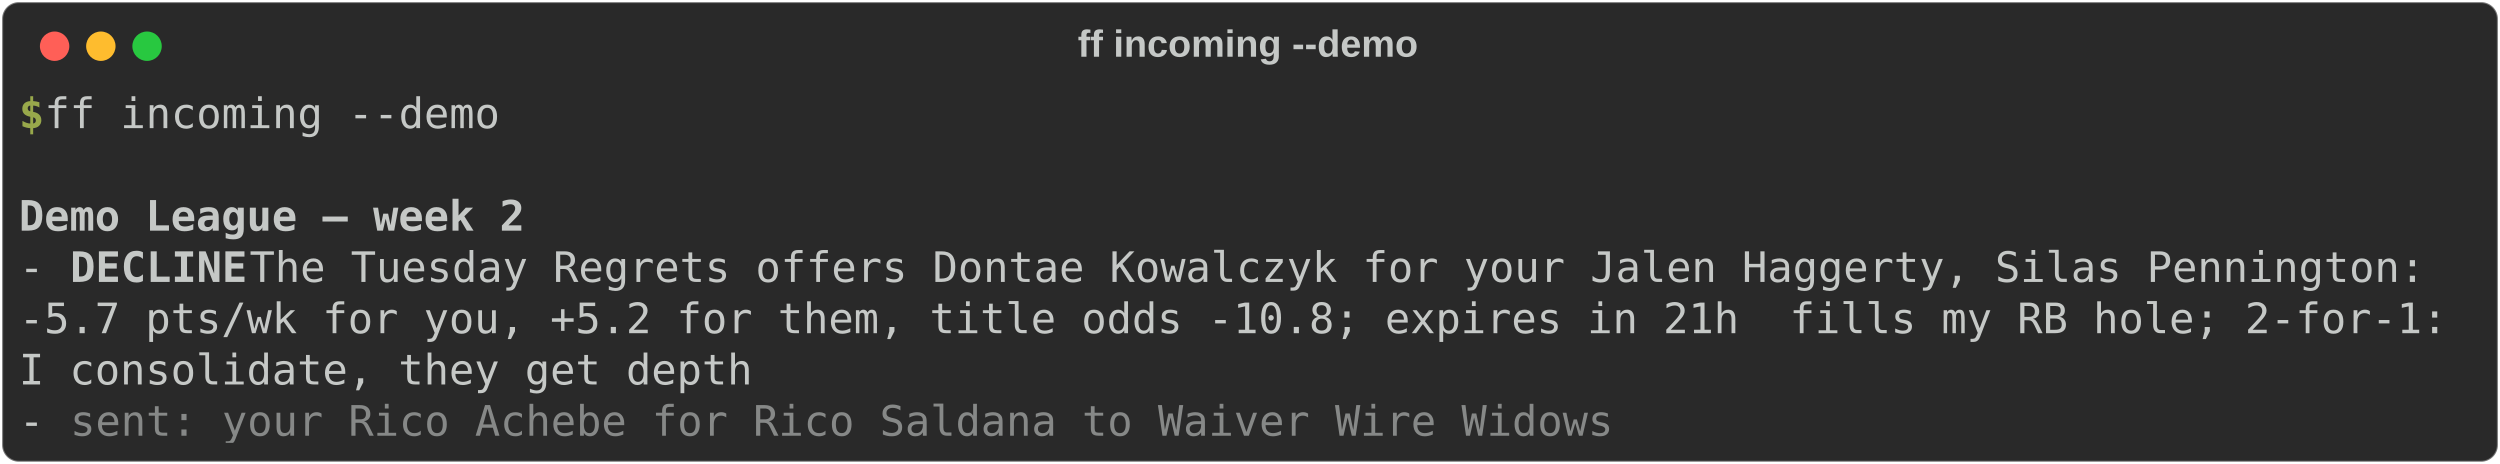
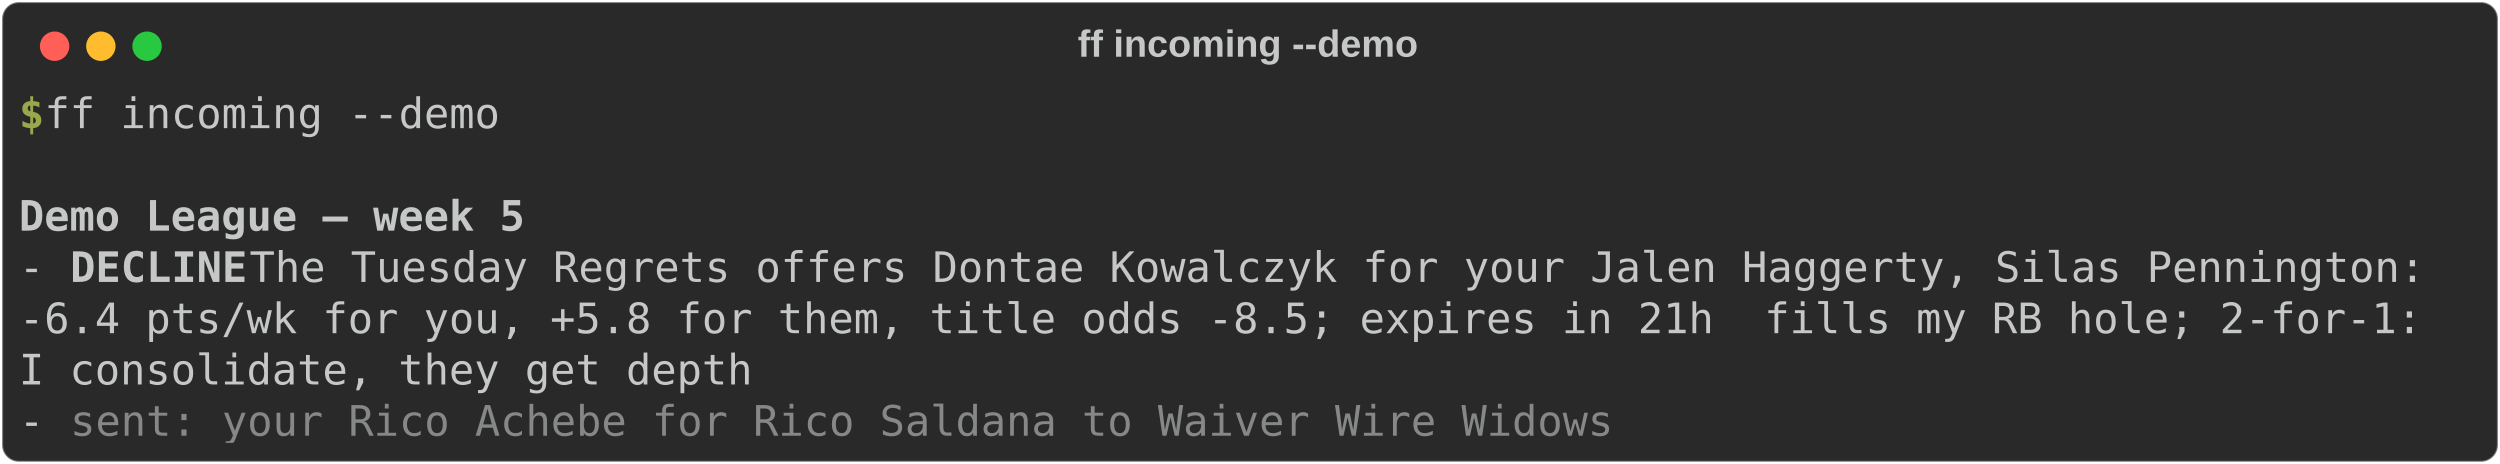
<svg xmlns="http://www.w3.org/2000/svg" class="rich-terminal" viewBox="0 0 1190 220.8">
  <style>

    @font-face {
        font-family: "Fira Code";
        src: local("FiraCode-Regular"),
                url("https://cdnjs.cloudflare.com/ajax/libs/firacode/6.2.0/woff2/FiraCode-Regular.woff2") format("woff2"),
                url("https://cdnjs.cloudflare.com/ajax/libs/firacode/6.2.0/woff/FiraCode-Regular.woff") format("woff");
        font-style: normal;
        font-weight: 400;
    }
    @font-face {
        font-family: "Fira Code";
        src: local("FiraCode-Bold"),
                url("https://cdnjs.cloudflare.com/ajax/libs/firacode/6.2.0/woff2/FiraCode-Bold.woff2") format("woff2"),
                url("https://cdnjs.cloudflare.com/ajax/libs/firacode/6.2.0/woff/FiraCode-Bold.woff") format("woff");
        font-style: bold;
        font-weight: 700;
    }

-     .terminal-2968579761-matrix {
+     .terminal-3076124332-matrix {
        font-family: Fira Code, monospace;
        font-size: 20px;
        line-height: 24.4px;
        font-variant-east-asian: full-width;
    }

-     .terminal-2968579761-title {
+     .terminal-3076124332-title {
        font-size: 18px;
        font-weight: bold;
        font-family: arial;
    }

-     .terminal-2968579761-r1 { fill: #98a84b;font-weight: bold }
- .terminal-2968579761-r2 { fill: #c5c8c6 }
- .terminal-2968579761-r3 { fill: #c5c8c6;font-weight: bold }
- .terminal-2968579761-r4 { fill: #868887 }
+     .terminal-3076124332-r1 { fill: #98a84b;font-weight: bold }
+ .terminal-3076124332-r2 { fill: #c5c8c6 }
+ .terminal-3076124332-r3 { fill: #c5c8c6;font-weight: bold }
+ .terminal-3076124332-r4 { fill: #868887 }
    </style>
  <defs>
-     <clipPath id="terminal-2968579761-clip-terminal">
+     <clipPath id="terminal-3076124332-clip-terminal">
      <rect x="0" y="0" width="1170.2" height="169.8" />
    </clipPath>
-     <clipPath id="terminal-2968579761-line-0">
+     <clipPath id="terminal-3076124332-line-0">
      <rect x="0" y="1.5" width="1171.2" height="24.65" />
    </clipPath>
-     <clipPath id="terminal-2968579761-line-1">
+     <clipPath id="terminal-3076124332-line-1">
      <rect x="0" y="25.9" width="1171.2" height="24.65" />
    </clipPath>
-     <clipPath id="terminal-2968579761-line-2">
+     <clipPath id="terminal-3076124332-line-2">
      <rect x="0" y="50.3" width="1171.2" height="24.65" />
    </clipPath>
-     <clipPath id="terminal-2968579761-line-3">
+     <clipPath id="terminal-3076124332-line-3">
      <rect x="0" y="74.7" width="1171.2" height="24.65" />
    </clipPath>
-     <clipPath id="terminal-2968579761-line-4">
+     <clipPath id="terminal-3076124332-line-4">
      <rect x="0" y="99.1" width="1171.2" height="24.65" />
    </clipPath>
-     <clipPath id="terminal-2968579761-line-5">
+     <clipPath id="terminal-3076124332-line-5">
      <rect x="0" y="123.5" width="1171.2" height="24.65" />
    </clipPath>
  </defs>
  <rect fill="#292929" stroke="rgba(255,255,255,0.35)" stroke-width="1" x="1" y="1" width="1188" height="218.8" rx="8" />
-   <text class="terminal-2968579761-title" fill="#c5c8c6" text-anchor="middle" x="594" y="27">ff incoming --demo</text>
+   <text class="terminal-3076124332-title" fill="#c5c8c6" text-anchor="middle" x="594" y="27">ff incoming --demo</text>
  <g transform="translate(26,22)">
    <circle cx="0" cy="0" r="7" fill="#ff5f57" />
    <circle cx="22" cy="0" r="7" fill="#febc2e" />
    <circle cx="44" cy="0" r="7" fill="#28c840" />
  </g>
-   <g transform="translate(9, 41)" clip-path="url(#terminal-2968579761-clip-terminal)">
-     <g class="terminal-2968579761-matrix">
-       <text class="terminal-2968579761-r1" x="0" y="20" textLength="12.2" clip-path="url(#terminal-2968579761-line-0)">$</text>
-       <text class="terminal-2968579761-r2" x="12.2" y="20" textLength="231.8" clip-path="url(#terminal-2968579761-line-0)"> ff incoming --demo</text>
-       <text class="terminal-2968579761-r2" x="1171.2" y="20" textLength="12.2" clip-path="url(#terminal-2968579761-line-0)">
+   <g transform="translate(9, 41)" clip-path="url(#terminal-3076124332-clip-terminal)">
+     <g class="terminal-3076124332-matrix">
+       <text class="terminal-3076124332-r1" x="0" y="20" textLength="12.2" clip-path="url(#terminal-3076124332-line-0)">$</text>
+       <text class="terminal-3076124332-r2" x="12.2" y="20" textLength="231.8" clip-path="url(#terminal-3076124332-line-0)"> ff incoming --demo</text>
+       <text class="terminal-3076124332-r2" x="1171.2" y="20" textLength="12.2" clip-path="url(#terminal-3076124332-line-0)">
</text>
-       <text class="terminal-2968579761-r2" x="1171.2" y="44.4" textLength="12.2" clip-path="url(#terminal-2968579761-line-1)">
+       <text class="terminal-3076124332-r2" x="1171.2" y="44.4" textLength="12.2" clip-path="url(#terminal-3076124332-line-1)">
</text>
-       <text class="terminal-2968579761-r3" x="0" y="68.8" textLength="244" clip-path="url(#terminal-2968579761-line-2)">Demo League — week 2</text>
-       <text class="terminal-2968579761-r2" x="1171.2" y="68.8" textLength="12.2" clip-path="url(#terminal-2968579761-line-2)">
+       <text class="terminal-3076124332-r3" x="0" y="68.8" textLength="244" clip-path="url(#terminal-3076124332-line-2)">Demo League — week 5</text>
+       <text class="terminal-3076124332-r2" x="1171.2" y="68.8" textLength="12.2" clip-path="url(#terminal-3076124332-line-2)">
</text>
-       <text class="terminal-2968579761-r2" x="0" y="93.2" textLength="24.4" clip-path="url(#terminal-2968579761-line-3)">- </text>
-       <text class="terminal-2968579761-r3" x="24.4" y="93.2" textLength="85.4" clip-path="url(#terminal-2968579761-line-3)">DECLINE</text>
-       <text class="terminal-2968579761-r2" x="109.8" y="93.2" textLength="1061.4" clip-path="url(#terminal-2968579761-line-3)"> The Tuesday Regrets offers Dontae Kowalczyk for your Jalen Haggerty, Silas Pennington:</text>
-       <text class="terminal-2968579761-r2" x="1171.2" y="93.2" textLength="12.2" clip-path="url(#terminal-2968579761-line-3)">
+       <text class="terminal-3076124332-r2" x="0" y="93.2" textLength="24.4" clip-path="url(#terminal-3076124332-line-3)">- </text>
+       <text class="terminal-3076124332-r3" x="24.4" y="93.2" textLength="85.4" clip-path="url(#terminal-3076124332-line-3)">DECLINE</text>
+       <text class="terminal-3076124332-r2" x="109.8" y="93.2" textLength="1061.4" clip-path="url(#terminal-3076124332-line-3)"> The Tuesday Regrets offers Dontae Kowalczyk for your Jalen Haggerty, Silas Pennington:</text>
+       <text class="terminal-3076124332-r2" x="1171.2" y="93.2" textLength="12.2" clip-path="url(#terminal-3076124332-line-3)">
</text>
-       <text class="terminal-2968579761-r2" x="0" y="117.6" textLength="1171.2" clip-path="url(#terminal-2968579761-line-4)">-5.7 pts/wk for you, +5.2 for them, title odds -10.8; expires in 21h  fills my RB hole; 2-for-1:</text>
-       <text class="terminal-2968579761-r2" x="1171.2" y="117.6" textLength="12.2" clip-path="url(#terminal-2968579761-line-4)">
+       <text class="terminal-3076124332-r2" x="0" y="117.6" textLength="1171.2" clip-path="url(#terminal-3076124332-line-4)">-6.4 pts/wk for you, +5.8 for them, title odds -8.5; expires in 21h  fills my RB hole; 2-for-1: </text>
+       <text class="terminal-3076124332-r2" x="1171.2" y="117.6" textLength="12.2" clip-path="url(#terminal-3076124332-line-4)">
</text>
-       <text class="terminal-2968579761-r2" x="0" y="142" textLength="353.8" clip-path="url(#terminal-2968579761-line-5)">I consolidate, they get depth</text>
-       <text class="terminal-2968579761-r2" x="1171.2" y="142" textLength="12.2" clip-path="url(#terminal-2968579761-line-5)">
+       <text class="terminal-3076124332-r2" x="0" y="142" textLength="353.8" clip-path="url(#terminal-3076124332-line-5)">I consolidate, they get depth</text>
+       <text class="terminal-3076124332-r2" x="1171.2" y="142" textLength="12.2" clip-path="url(#terminal-3076124332-line-5)">
</text>
-       <text class="terminal-2968579761-r2" x="0" y="166.4" textLength="24.4" clip-path="url(#terminal-2968579761-line-6)">- </text>
-       <text class="terminal-2968579761-r4" x="24.4" y="166.4" textLength="744.2" clip-path="url(#terminal-2968579761-line-6)">sent: your Rico Achebe for Rico Saldana to Waiver Wire Widows</text>
-       <text class="terminal-2968579761-r2" x="1171.2" y="166.4" textLength="12.2" clip-path="url(#terminal-2968579761-line-6)">
+       <text class="terminal-3076124332-r2" x="0" y="166.4" textLength="24.4" clip-path="url(#terminal-3076124332-line-6)">- </text>
+       <text class="terminal-3076124332-r4" x="24.4" y="166.4" textLength="744.2" clip-path="url(#terminal-3076124332-line-6)">sent: your Rico Achebe for Rico Saldana to Waiver Wire Widows</text>
+       <text class="terminal-3076124332-r2" x="1171.2" y="166.4" textLength="12.2" clip-path="url(#terminal-3076124332-line-6)">
</text>
    </g>
  </g>
</svg>
